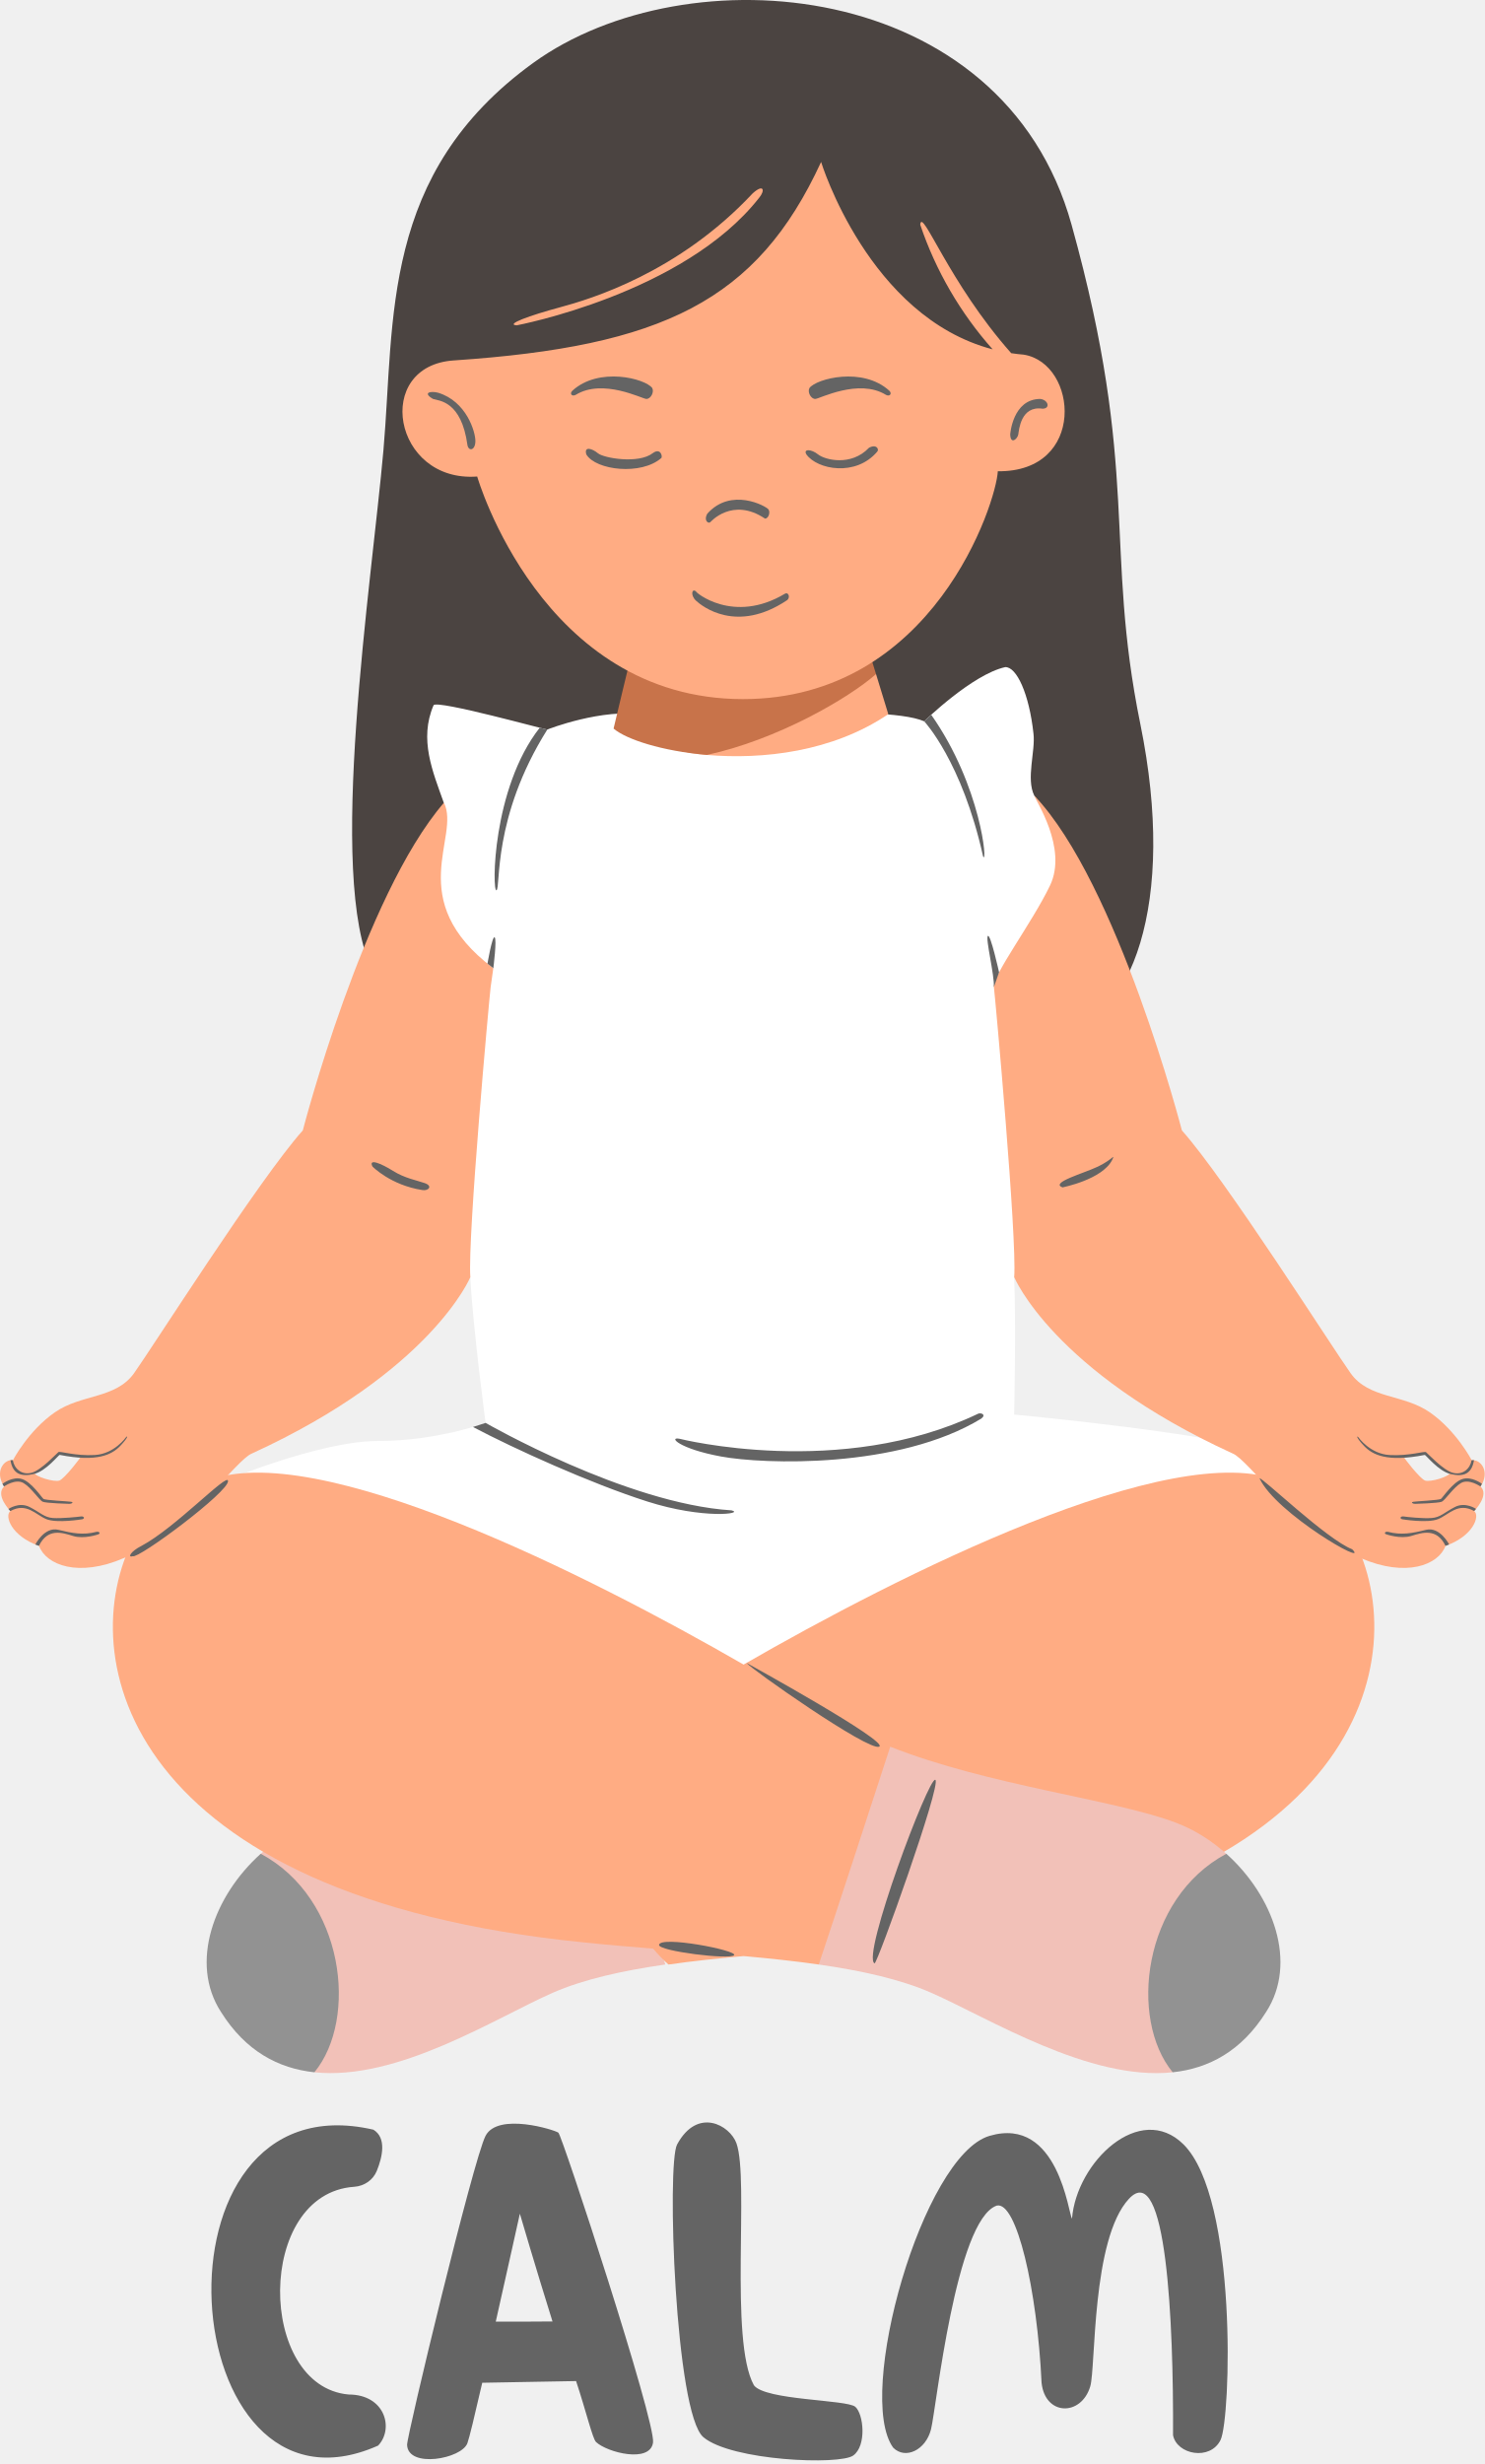
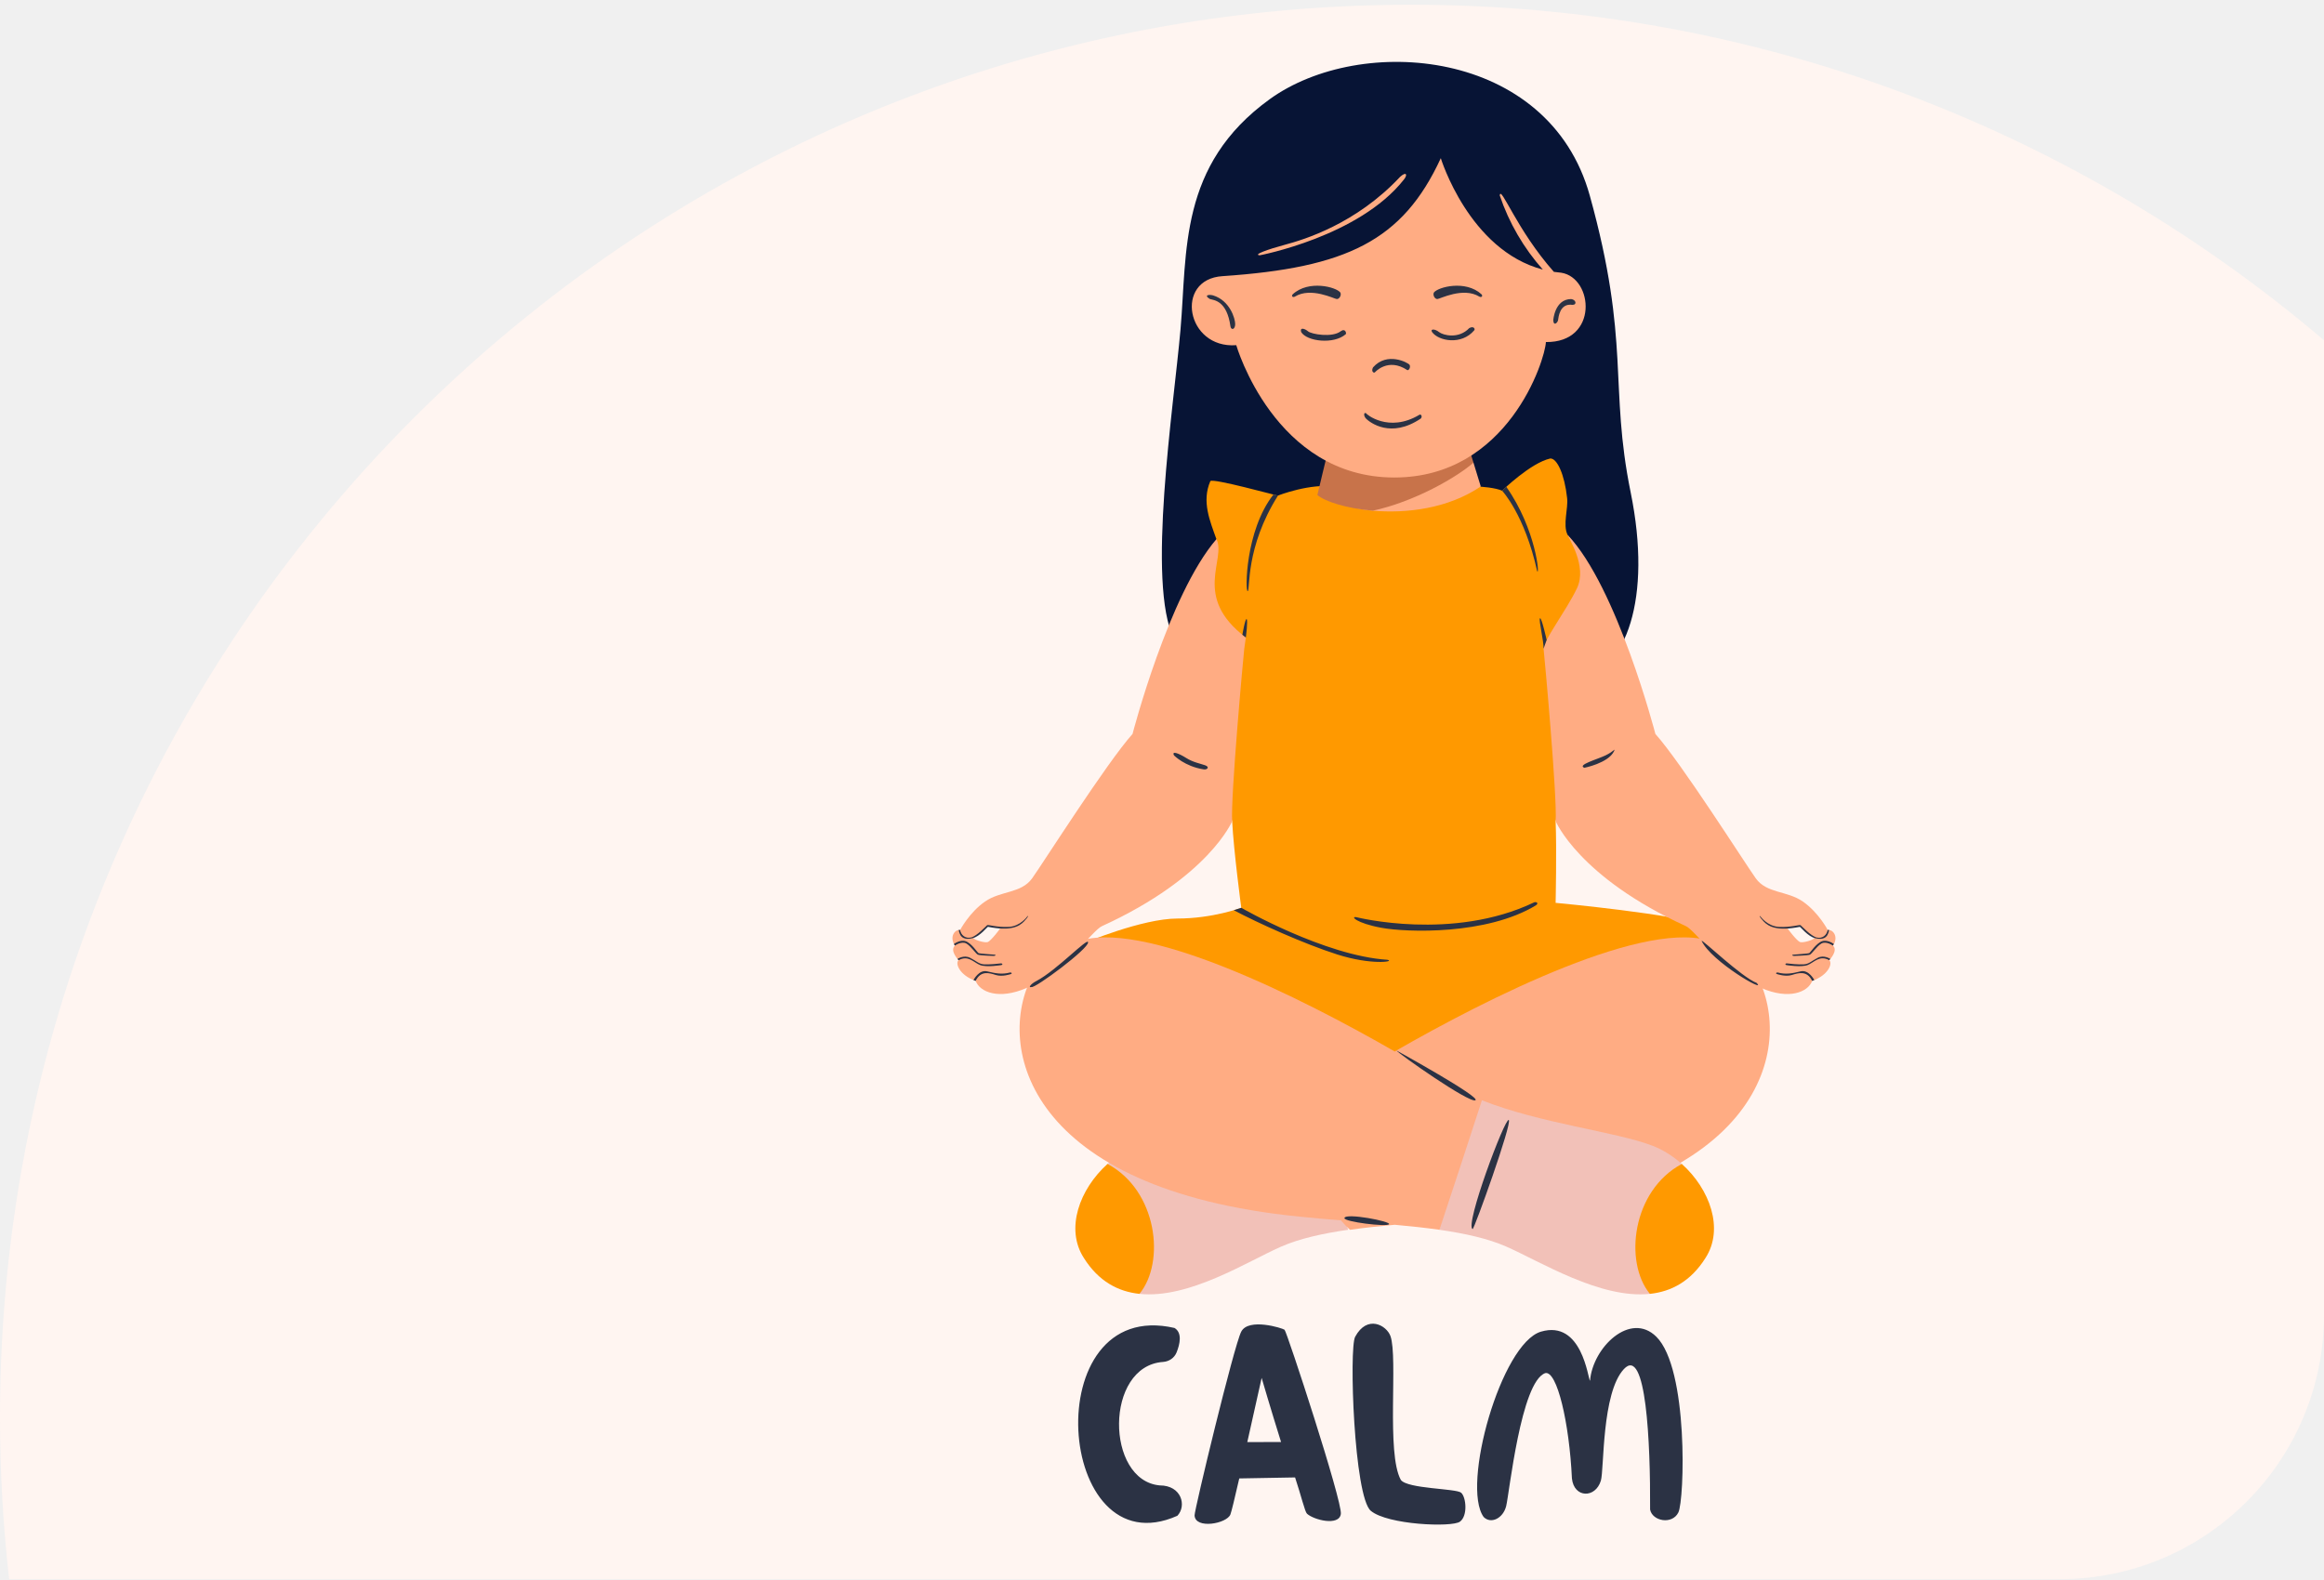
- <svg xmlns="http://www.w3.org/2000/svg" width="270" height="448" viewBox="0 0 270 448" fill="none">
-   <path d="M67.747 176.463C59.282 159.623 67.64 105.635 69.731 81.848C71.81 58.056 69.133 31.577 96.98 11.428C124.822 -8.721 182.359 -4.188 194.871 40.864C207.382 85.911 200.743 99.096 207.382 131.682C214.022 164.274 205.866 186.044 191.76 188.94" fill="#4B4441" />
-   <path d="M47.17 337.281C49.87 334.867 52.682 332.674 55.99 331.411C67.24 327.144 90.054 324.685 107.999 317.568C111.493 328.323 117.946 348.104 120.995 357.181C113.167 358.308 106.127 359.872 100.531 362.32C90.071 366.915 72.329 378.384 57.162 376.775C53.561 368.032 48.416 357.153 47.17 337.281Z" fill="#F2C1B8" />
-   <path d="M80.704 145.95C78.703 140.306 76.167 134.447 78.849 128.22C79.52 127.217 99.381 132.731 99.533 132.646C99.686 132.566 109.509 128.747 117.162 129.926C124.816 131.11 160.165 127.739 168.072 131.144C168.072 131.144 176.785 122.628 182.799 121.296C184.867 121.205 187.155 126.124 187.944 133.388C188.327 136.578 186.558 141.57 188.085 144.652C188.085 144.652 194.831 153.118 197.007 170.575C199.177 188.027 184.427 232.207 184.427 232.207C184.794 240.921 184.427 257.195 184.427 257.195C184.427 257.195 222.312 260.713 230.456 264.272C238.589 267.836 186.744 344.222 133.405 338.131C80.061 332.04 40.204 269.519 40.204 269.519C40.204 269.519 57.974 261.994 68.789 261.994C79.599 261.994 88.312 258.708 88.312 258.708C88.312 258.708 85.979 241.239 85.528 232.207C85.528 232.207 73.755 198.714 73.394 186.327C73.039 173.947 80.704 145.95 80.704 145.95Z" fill="white" />
-   <path d="M128.564 137.264C120.42 136.578 118.318 134.204 116.024 132.238C116.024 132.238 125.69 123.234 125.892 122.832L153.069 122.362L159.308 122.554L161.54 129.847C151.412 136.709 138.725 138.125 128.564 137.264ZM246.056 279.571L232.857 269.304C213.182 261.235 163.214 286.518 135.226 302.649C107.238 286.518 57.269 261.235 37.594 269.304L24.401 279.571C13.027 301.199 22.885 344.874 106.144 353.164C110.298 353.6 114.536 353.957 118.774 354.297C119.749 355.442 120.696 356.416 121.558 357.187C125.909 356.564 130.508 356.076 135.237 355.651C139.96 356.076 144.564 356.564 148.915 357.187C149.778 356.428 150.719 355.442 151.699 354.297C155.938 353.957 160.165 353.589 164.324 353.164C247.561 344.874 257.418 301.188 246.056 279.571Z" fill="#FFAC83" />
-   <path d="M213.26 376.78C198.1 378.389 179.811 366.921 169.362 362.331C163.766 359.872 156.726 358.308 148.898 357.186C151.947 348.115 158.4 328.334 161.894 317.58C179.845 324.691 202.665 327.144 213.903 331.422C217.211 332.674 220.311 334.641 223.005 337.054C221.771 356.92 216.873 368.032 213.26 376.78Z" fill="#F2C1B8" />
-   <path d="M57.174 376.78C50.642 376.083 44.69 372.967 40.193 365.822C34.399 356.903 38.88 344.698 47.418 337.049C62.646 345.18 65.171 367.074 57.174 376.78ZM213.261 376.78C219.793 376.083 225.75 372.967 230.242 365.822C236.036 356.903 231.561 344.698 223.017 337.049C207.788 345.18 205.263 367.074 213.261 376.78Z" fill="#929292" />
-   <path d="M114.767 119.409L154.128 117.205L157.138 117.035C157.324 117.114 157.51 117.199 157.69 117.279L158.152 118.797L159.308 122.565C154.286 126.991 141.295 134.515 128.553 137.258C120.409 136.567 113.877 134.436 111.583 132.47C111.588 132.476 114.57 119.812 114.767 119.409Z" fill="#C8734A" />
-   <path d="M181.457 85.684C181.198 91.271 169.802 127.11 135.102 127.11C98.462 127.11 86.779 86.642 86.779 86.642C71.421 87.781 67.792 66.453 82.58 65.53C120.375 62.969 137.638 54.804 149.321 29.447C149.321 29.447 157.938 57.603 180.516 63.518C174.677 56.951 170.157 49.2 167.35 40.853C167.626 37.527 172.513 51.387 183.897 64.215C184.641 64.329 185.391 64.419 186.163 64.481C196.043 66.068 197.627 85.866 181.457 85.684ZM268.081 274.732C269.208 275.599 267.929 279.299 262.874 281.067C261.6 284.54 255.722 286.875 247.426 283.277C235.618 278.171 227.029 265.394 224.166 264.272C191.512 249.336 184.438 232.207 184.438 232.207C184.957 224.988 181.006 181.63 180.747 179.483C180.476 177.33 187.685 167.811 190.954 160.994C194.217 154.172 188.231 145.44 188.096 144.664C203.296 160.609 214.934 205.536 214.934 205.536C222.847 214.376 242.28 245.013 245.628 249.693C248.975 254.368 255.203 253.438 260.028 256.793C264.852 260.142 267.642 265.502 267.642 265.502C269.248 265.275 271.051 267.547 269.248 270.278C270.922 271.871 268.081 274.732 268.081 274.732ZM263.668 267.763C263.668 267.763 262.13 267.128 261.262 266.289C260.4 265.445 259.627 264.346 259.182 264.284C258.748 264.221 255.248 264.822 255.248 264.822C255.22 264.98 258.218 268.845 259.148 269.185C260.073 269.536 263.691 268.46 263.668 267.763ZM89.71 176.038L89.225 179.483C88.96 181.642 85.009 225 85.534 232.207C85.534 232.207 78.46 249.336 45.812 264.272C42.937 265.383 34.354 278.171 22.546 283.277C14.245 286.875 8.372 284.54 7.098 281.067C2.043 279.299 0.763 275.599 1.891 274.732C1.891 274.732 -0.944 271.859 0.752 270.267C-1.051 267.542 0.752 265.269 2.353 265.49C2.353 265.49 5.148 260.13 9.973 256.787C14.797 253.438 21.019 254.362 24.372 249.682C27.72 245.001 47.153 214.37 55.066 205.531C55.066 205.531 66.106 162.898 80.732 145.95C83.826 152.172 73.202 163.595 89.71 176.038ZM14.707 264.822C14.707 264.822 11.213 264.221 10.773 264.284C10.339 264.346 9.561 265.439 8.693 266.289C7.825 267.128 6.287 267.763 6.287 267.763C6.27 268.46 9.894 269.536 10.807 269.185C11.737 268.845 14.724 264.98 14.707 264.822ZM93.971 59.15C93.971 59.15 124.354 53.427 138.049 35.969C139.204 34.575 138.855 33.374 136.882 35.153C123.373 49.602 107.401 54.379 101.838 55.874C96.276 57.37 91.801 59.008 93.971 59.15Z" fill="#FFAC83" />
-   <path d="M118.729 82.376C120.172 81.339 120.527 83.067 120.256 83.282C116.621 86.472 108.359 85.526 106.623 82.62C106.172 81.078 107.7 81.543 108.737 82.41C109.768 83.288 116.131 84.41 118.729 82.376ZM159.877 317.58C161.878 316.73 135.75 302.344 135.75 302.344C136.465 303.364 157.876 318.43 159.877 317.58ZM78.742 72.534C79.875 72.891 83.905 72.891 85.009 80.937C85.229 82.11 86.435 81.911 86.452 80.211C86.469 78.511 84.829 72.976 79.678 71.406C78.308 71.049 76.775 71.389 78.742 72.534ZM117.669 272.987C127.966 276.279 135.518 275.208 133.022 274.608C113.831 273.401 88.312 258.708 88.312 258.708L86.013 259.451C93.497 263.406 107.373 269.695 117.669 272.987ZM90.284 161.862C91.107 161.482 89.467 148.637 99.533 132.647L98.147 132.318C89.479 143.35 89.467 162.235 90.284 161.862ZM131.139 264.822C138.838 266.245 163.366 267.111 178.459 257.921C179.417 257.173 178.363 256.816 177.878 257.037C152.9 268.998 123.593 261.598 123.593 261.598C121.485 261.179 123.446 263.406 131.139 264.822ZM89.946 170.423C89.496 170.163 88.65 175.211 88.65 175.211L89.715 176.038C89.71 176.038 90.403 170.684 89.946 170.423ZM104.696 71.791C109.633 68.749 116.813 72.528 117.534 72.534C118.346 72.551 119.011 71.281 118.605 70.539C117.337 68.839 108.906 66.612 104.064 71.06C103.529 71.616 104.036 72.148 104.696 71.791ZM143.183 109.092C143.769 108.548 143.335 107.608 142.772 107.931C133.32 113.602 126.338 107.579 126.586 107.545C125.83 106.882 125.498 108.225 126.586 109.228C127.673 110.225 133.974 115.291 143.183 109.092ZM180.736 179.483L181.688 176.786C181.688 176.786 180.121 169.726 179.648 170.174C179.18 170.621 180.871 177.274 180.736 179.483ZM169.345 129.955L168.066 131.145C168.066 131.145 174.942 138.426 178.78 155.714C179.642 157.521 178.464 142.902 169.345 129.955ZM193.213 215.889C193.213 215.889 200.456 214.478 202.254 210.897C202.84 209.628 202.299 210.846 199.672 212.104C197.046 213.356 190.914 215.016 193.213 215.889ZM185.177 79.004C185.312 78.222 185.611 73.707 189.606 74.313C191.066 74.273 190.632 72.704 189.173 72.534C184.145 72.562 183.711 78.959 183.711 79.004C183.79 80.937 185.041 79.775 185.177 79.004ZM148.273 72.534C148.994 72.528 156.174 68.743 161.111 71.791C161.771 72.148 162.278 71.616 161.748 71.06C156.896 66.612 148.459 68.851 147.207 70.539C146.796 71.281 147.461 72.551 148.273 72.534ZM129.178 94.938C129.178 94.938 133.168 90.303 139.125 94.292C139.74 94.292 140.129 93.187 139.757 92.632C139.34 92.02 132.932 88.524 128.603 93.425C127.921 94.694 128.846 95.266 129.178 94.938ZM159.55 82.093C159.894 81.707 159.42 80.67 158.028 81.413C154.76 84.852 150.008 83.611 148.769 82.62C147.534 81.622 146.013 81.588 146.655 82.636C148.639 85.385 155.639 86.733 159.55 82.093ZM264.576 274.002C262.642 274.993 261.938 275.9 260.337 276.002C258.737 276.121 255.789 275.809 255.259 275.718C254.724 275.639 254.448 276.058 254.989 276.228C254.989 276.228 259.571 276.999 261.532 276.2C263.488 275.407 265.128 273.095 268.087 274.733L268.425 274.347C268.425 274.347 266.497 273.01 264.576 274.002ZM170.101 323.609C168.973 322.799 156.574 355.839 159.048 356.972C159.494 357.17 171.239 324.425 170.101 323.609ZM265.934 268.919C264.221 269.474 262.366 272.273 262.056 272.523C261.746 272.772 257.587 272.953 257.035 273.05C256.482 273.152 256.911 273.429 257.328 273.429C257.474 273.429 261.515 273.31 262.163 273.05C262.812 272.795 264.243 270.494 265.686 269.644C267.134 268.794 269.22 270.268 269.22 270.268L269.501 269.786C269.501 269.786 267.642 268.364 265.934 268.919ZM133.501 355.487C134.228 354.62 120.02 351.889 119.851 353.618C119.743 354.756 132.768 356.354 133.501 355.487ZM76.815 216.376C77.88 216.569 78.77 215.657 77.26 215.118C75.744 214.586 73.602 214.229 71.466 212.886C69.33 211.543 66.918 210.551 67.746 212.104C67.746 212.098 71.021 215.481 76.815 216.376ZM229.058 268.794C231.989 275.163 249.257 285.085 245.904 281.685C241.305 279.923 229.362 268.426 229.058 268.794ZM259.334 278.149C256.798 278.778 254.82 279.146 252.436 278.518C251.878 278.404 251.624 278.824 252.098 278.965C252.098 278.965 254.651 279.877 256.663 279.26C258.675 278.642 261.284 277.787 262.874 281.062L263.533 280.807C263.533 280.818 261.87 277.532 259.334 278.149ZM259.092 264.533C259.272 264.482 261.549 267.485 263.809 268.012C266.08 268.545 267.642 268.058 268.053 265.491H267.619C267.36 267.021 266.018 268.239 264.237 267.791C262.457 267.344 259.627 264.239 259.323 264.023C259.019 263.808 256.263 264.749 252.701 264.55C249.15 264.346 247.042 261.343 247.042 261.343C246.721 260.964 246.518 261.27 248.051 262.89C249.578 264.505 252.233 265.888 259.092 264.533ZM4.269 269.644C5.717 270.494 7.143 272.795 7.791 273.05C8.44 273.31 12.48 273.429 12.627 273.429C13.044 273.429 13.472 273.152 12.92 273.05C12.368 272.953 8.208 272.783 7.898 272.523C7.588 272.273 5.734 269.474 4.021 268.919C2.302 268.364 0.442 269.786 0.442 269.786L0.724 270.268C0.735 270.268 2.821 268.794 4.269 269.644ZM14.972 276.228C15.518 276.058 15.242 275.639 14.707 275.718C14.171 275.798 11.229 276.109 9.623 276.002C8.022 275.888 7.318 274.982 5.39 274.002C3.457 273.01 1.536 274.359 1.536 274.359L1.874 274.744C4.838 273.106 6.473 275.412 8.434 276.211C10.39 276.999 14.972 276.228 14.972 276.228ZM17.519 278.518C15.124 279.146 13.157 278.767 10.621 278.149C8.084 277.526 6.422 280.818 6.422 280.818L7.081 281.067C8.671 277.792 11.28 278.642 13.292 279.271C15.304 279.889 17.857 278.977 17.857 278.977C18.331 278.824 18.088 278.404 17.519 278.518ZM22.901 261.332C22.901 261.332 20.794 264.346 17.243 264.545C13.692 264.749 10.925 263.802 10.621 264.018C10.322 264.233 7.498 267.332 5.712 267.78C3.92 268.228 2.584 267.015 2.33 265.485H1.902C2.313 268.052 3.874 268.534 6.146 268.007C8.417 267.48 10.683 264.471 10.863 264.528C17.722 265.876 20.36 264.482 21.887 262.873C23.42 261.258 23.223 260.958 22.901 261.332ZM41.466 269.259C41.455 267.638 31.907 277.787 25.731 281.067C23.775 282.053 23.116 283.249 24.13 282.949C25.189 283.481 41.714 271.18 41.466 269.259ZM194.949 403.373C194.324 402.8 192.537 384.634 179.952 388.34C167.773 391.927 155.509 435.511 162.43 445.031C164.639 447.246 168.359 445.484 169.312 441.682C170.264 437.88 173.803 403.639 181.254 401.021C184.855 400.143 188.615 416.212 189.415 433.228C190.052 439.285 196.629 439.364 198.269 433.891C199.289 430.451 198.483 407.129 205.297 399.792C212.116 392.459 213.43 422.167 213.322 442.758C214.01 446.3 220.063 447.456 221.957 443.648C223.85 439.846 225.107 399.684 215.222 389.887C207.292 382.045 195.778 393.111 194.949 403.373ZM101.545 387.762C102.227 388.278 119.27 440.294 118.757 444.096C118.239 447.898 110.467 445.926 108.404 444.016C107.756 443.416 106.606 438.463 104.763 432.922L87.698 433.228C86.21 439.699 85.347 443.257 84.998 444.215C83.967 447.07 74.2 448.85 74.031 444.526C73.963 442.934 86.069 392.652 88.301 388.334C90.544 384.028 100.858 387.241 101.545 387.762ZM100.474 422.082C97.448 412.427 94.54 402.489 94.54 402.489C94.54 402.489 92.375 412.263 90.155 422.116C93.097 422.133 97.414 422.105 100.474 422.082ZM137.097 433.681C132.593 425.482 136.279 396.284 133.929 389.694C132.751 386.408 126.845 383.037 123.131 389.91C121.226 393.434 122.776 438.826 127.921 443.132C133.067 447.433 152.702 448.238 155.171 446.453C157.634 444.662 157.053 438.928 155.543 437.602C154.021 436.276 139.142 436.446 137.097 433.681ZM63.395 435.364C46.753 433.879 46.476 398.817 64.41 397.599C66.23 397.474 67.853 396.386 68.535 394.675C69.55 392.153 70.333 388.697 67.899 387.213C25.623 377.489 31.474 461.247 68.766 444.651C71.669 441.603 70.074 435.364 63.395 435.364Z" fill="#646464" />
+ <svg xmlns="http://www.w3.org/2000/svg" width="334" height="227" viewBox="0 0 334 227" fill="none">
+   <path fill-rule="evenodd" clip-rule="evenodd" d="M334 48.913V189C334 209.987 316.987 227 296 227H1.317C0.447 219.364 0 211.599 0 203.73C0 91.59 90.79 0.683 202.786 0.683C252.826 0.683 298.633 18.831 334 48.913Z" fill="#FFF5F1" />
+   <path d="M168.727 91.836C164.748 83.921 168.677 58.546 169.66 47.366C170.637 36.183 169.379 23.738 182.467 14.268C195.553 4.797 222.597 6.928 228.477 28.103C234.358 49.276 231.238 55.473 234.358 70.789C237.479 86.108 233.645 96.34 227.015 97.701" fill="#071435" />
+   <path d="M159.056 167.423C160.325 166.289 161.646 165.258 163.201 164.664C168.489 162.659 179.212 161.503 187.646 158.158C189.288 163.213 192.321 172.51 193.755 176.777C190.075 177.307 186.767 178.042 184.136 179.192C179.22 181.352 170.881 186.742 163.752 185.986C162.06 181.877 159.641 176.763 159.056 167.423Z" fill="#F2C1B8" />
+   <path d="M174.817 77.495C173.877 74.842 172.685 72.089 173.946 69.162C174.261 68.69 183.596 71.282 183.667 71.242C183.739 71.204 188.356 69.409 191.953 69.963C195.551 70.52 212.165 68.935 215.881 70.536C215.881 70.536 219.977 66.533 222.803 65.907C223.775 65.865 224.851 68.176 225.222 71.591C225.402 73.09 224.57 75.436 225.288 76.885C225.288 76.885 228.459 80.864 229.481 89.069C230.501 97.272 223.569 118.037 223.569 118.037C223.741 122.133 223.569 129.782 223.569 129.782C223.569 129.782 241.375 131.435 245.203 133.108C249.025 134.783 224.657 170.686 199.588 167.823C174.515 164.96 155.782 135.574 155.782 135.574C155.782 135.574 164.134 132.037 169.217 132.037C174.298 132.037 178.393 130.493 178.393 130.493C178.393 130.493 177.296 122.282 177.085 118.037C177.085 118.037 171.551 102.295 171.381 96.473C171.214 90.654 174.817 77.495 174.817 77.495Z" fill="#FF9900" />
+   <path d="M197.312 73.412C193.484 73.09 192.496 71.974 191.418 71.05C191.418 71.05 195.961 66.818 196.057 66.629L208.83 66.408L211.762 66.498L212.811 69.926C208.051 73.151 202.088 73.817 197.312 73.412ZM252.535 140.298L246.331 135.473C237.084 131.68 213.598 143.563 200.443 151.146C187.288 143.563 163.803 131.68 154.555 135.473L148.354 140.298C143.008 150.464 147.641 170.992 186.775 174.888C188.727 175.093 190.719 175.261 192.711 175.421C193.169 175.959 193.614 176.417 194.019 176.779C196.064 176.486 198.226 176.257 200.449 176.057C202.668 176.257 204.833 176.486 206.878 176.779C207.283 176.422 207.725 175.959 208.186 175.421C210.178 175.261 212.165 175.088 214.12 174.888C253.242 170.992 257.876 150.458 252.535 140.298Z" fill="#FFAC83" />
+   <path d="M237.121 185.988C229.995 186.745 221.399 181.355 216.488 179.197C213.858 178.041 210.549 177.306 206.87 176.779C208.303 172.515 211.336 163.218 212.978 158.163C221.415 161.506 232.141 162.659 237.423 164.67C238.978 165.258 240.435 166.182 241.701 167.317C241.121 176.654 238.819 181.877 237.121 185.988Z" fill="#F2C1B8" />
+   <path d="M163.758 185.989C160.688 185.661 157.89 184.196 155.776 180.838C153.053 176.646 155.159 170.91 159.172 167.314C166.33 171.136 167.517 181.427 163.758 185.989ZM237.121 185.989C240.191 185.661 242.991 184.196 245.102 180.838C247.825 176.646 245.722 170.91 241.706 167.314C234.549 171.136 233.362 181.427 237.121 185.989Z" fill="#FF9900" />
+   <path d="M190.827 65.02L209.328 63.984L210.742 63.904C210.83 63.942 210.917 63.982 211.002 64.019L211.219 64.733L211.762 66.504C209.402 68.584 203.296 72.121 197.307 73.409C193.479 73.085 190.409 72.083 189.331 71.159C189.333 71.162 190.735 65.21 190.827 65.02Z" fill="#C8734A" />
+   <path d="M222.173 49.169C222.051 51.795 216.695 68.64 200.385 68.64C183.164 68.64 177.673 49.619 177.673 49.619C170.454 50.154 168.748 40.13 175.699 39.696C193.463 38.492 201.577 34.654 207.068 22.737C207.068 22.737 211.119 35.97 221.73 38.75C218.986 35.664 216.862 32.02 215.542 28.098C215.672 26.534 217.969 33.048 223.32 39.078C223.669 39.131 224.022 39.174 224.385 39.203C229.028 39.949 229.773 49.254 222.173 49.169ZM262.887 138.024C263.417 138.431 262.816 140.171 260.44 141.001C259.841 142.634 257.078 143.731 253.179 142.04C247.629 139.641 243.592 133.635 242.247 133.108C226.898 126.088 223.574 118.037 223.574 118.037C223.818 114.644 221.961 94.265 221.839 93.256C221.712 92.243 225.1 87.769 226.636 84.566C228.17 81.359 225.357 77.255 225.293 76.89C232.438 84.384 237.908 105.501 237.908 105.501C241.627 109.656 250.76 124.056 252.334 126.255C253.907 128.452 256.835 128.016 259.102 129.592C261.37 131.166 262.681 133.686 262.681 133.686C263.436 133.579 264.283 134.647 263.436 135.931C264.222 136.679 262.887 138.024 262.887 138.024ZM260.813 134.748C260.813 134.748 260.09 134.45 259.682 134.056C259.277 133.659 258.914 133.142 258.705 133.113C258.501 133.084 256.856 133.366 256.856 133.366C256.842 133.441 258.252 135.257 258.689 135.417C259.123 135.582 260.824 135.076 260.813 134.748ZM179.05 91.636L178.822 93.256C178.698 94.27 176.841 114.649 177.087 118.037C177.087 118.037 173.763 126.088 158.417 133.108C157.066 133.63 153.032 139.641 147.482 142.04C143.58 143.731 140.82 142.634 140.222 141.001C137.845 140.171 137.244 138.431 137.774 138.024C137.774 138.024 136.441 136.674 137.239 135.925C136.391 134.644 137.239 133.576 137.991 133.68C137.991 133.68 139.305 131.161 141.573 129.59C143.84 128.016 146.765 128.45 148.341 126.25C149.914 124.05 159.048 109.653 162.767 105.498C162.767 105.498 167.956 85.46 174.83 77.495C176.285 80.419 171.291 85.788 179.05 91.636ZM143.798 133.366C143.798 133.366 142.155 133.084 141.949 133.113C141.745 133.142 141.379 133.656 140.971 134.056C140.563 134.45 139.84 134.748 139.84 134.748C139.832 135.076 141.535 135.582 141.965 135.417C142.402 135.257 143.806 133.441 143.798 133.366ZM181.053 36.697C181.053 36.697 195.333 34.007 201.77 25.802C202.313 25.147 202.149 24.582 201.222 25.418C194.872 32.21 187.365 34.455 184.751 35.158C182.136 35.861 180.033 36.63 181.053 36.697Z" fill="#FFAC83" />
+   <path d="M192.69 47.614C193.368 47.126 193.535 47.939 193.408 48.04C191.699 49.539 187.816 49.094 187 47.728C186.788 47.004 187.506 47.222 187.993 47.63C188.478 48.042 191.469 48.57 192.69 47.614ZM212.03 158.163C212.97 157.764 200.69 151.002 200.69 151.002C201.026 151.481 211.089 158.563 212.03 158.163ZM173.895 42.988C174.428 43.156 176.322 43.156 176.841 46.937C176.944 47.489 177.511 47.395 177.519 46.596C177.527 45.797 176.756 43.195 174.335 42.458C173.691 42.29 172.971 42.45 173.895 42.988ZM192.192 137.204C197.031 138.751 200.581 138.248 199.408 137.966C190.388 137.398 178.393 130.493 178.393 130.493L177.312 130.841C180.83 132.7 187.352 135.657 192.192 137.204ZM179.32 84.973C179.707 84.795 178.936 78.757 183.667 71.242L183.016 71.087C178.942 76.272 178.936 85.149 179.32 84.973ZM198.523 133.366C202.141 134.035 213.67 134.442 220.764 130.122C221.214 129.771 220.718 129.603 220.491 129.707C208.75 135.329 194.976 131.851 194.976 131.851C193.985 131.654 194.907 132.7 198.523 133.366ZM179.161 88.997C178.95 88.875 178.552 91.248 178.552 91.248L179.053 91.636C179.05 91.636 179.376 89.12 179.161 88.997ZM186.094 42.639C188.414 41.209 191.789 42.985 192.128 42.988C192.51 42.996 192.822 42.399 192.631 42.05C192.035 41.251 188.073 40.205 185.797 42.295C185.545 42.556 185.784 42.807 186.094 42.639ZM204.184 60.171C204.459 59.915 204.255 59.473 203.99 59.625C199.548 62.291 196.266 59.46 196.382 59.444C196.027 59.132 195.871 59.763 196.382 60.235C196.894 60.703 199.855 63.084 204.184 60.171ZM221.834 93.256L222.281 91.988C222.281 91.988 221.545 88.67 221.322 88.88C221.103 89.09 221.897 92.217 221.834 93.256ZM216.48 69.977L215.879 70.536C215.879 70.536 219.111 73.958 220.915 82.084C221.32 82.933 220.766 76.062 216.48 69.977ZM227.699 110.367C227.699 110.367 231.102 109.704 231.947 108.02C232.223 107.424 231.969 107.997 230.734 108.588C229.5 109.176 226.618 109.957 227.699 110.367ZM223.921 46.029C223.985 45.662 224.125 43.539 226.003 43.824C226.689 43.805 226.485 43.068 225.799 42.988C223.436 43.001 223.232 46.008 223.232 46.029C223.269 46.937 223.858 46.391 223.921 46.029ZM206.576 42.988C206.915 42.985 210.289 41.206 212.61 42.639C212.92 42.807 213.158 42.556 212.909 42.295C210.629 40.205 206.663 41.257 206.075 42.05C205.882 42.399 206.194 42.996 206.576 42.988ZM197.601 53.518C197.601 53.518 199.476 51.34 202.276 53.214C202.565 53.214 202.748 52.695 202.573 52.434C202.377 52.147 199.365 50.503 197.331 52.807C197.01 53.404 197.445 53.672 197.601 53.518ZM211.876 47.48C212.038 47.299 211.815 46.812 211.161 47.161C209.625 48.778 207.392 48.194 206.809 47.728C206.229 47.26 205.513 47.243 205.815 47.736C206.748 49.028 210.038 49.662 211.876 47.48ZM261.24 137.681C260.331 138.147 260 138.573 259.248 138.621C258.495 138.677 257.11 138.53 256.861 138.488C256.609 138.45 256.48 138.647 256.734 138.727C256.734 138.727 258.887 139.089 259.809 138.714C260.729 138.341 261.499 137.254 262.89 138.024L263.049 137.843C263.049 137.843 262.143 137.215 261.24 137.681ZM216.835 160.997C216.305 160.616 210.478 176.145 211.64 176.678C211.85 176.771 217.37 161.38 216.835 160.997ZM261.878 135.292C261.073 135.553 260.201 136.868 260.056 136.986C259.91 137.103 257.955 137.188 257.695 137.233C257.436 137.281 257.637 137.412 257.833 137.412C257.902 137.412 259.801 137.356 260.106 137.233C260.411 137.113 261.083 136.032 261.762 135.633C262.442 135.233 263.423 135.926 263.423 135.926L263.555 135.699C263.555 135.699 262.681 135.031 261.878 135.292ZM199.633 175.98C199.974 175.573 193.296 174.289 193.217 175.101C193.167 175.637 199.288 176.388 199.633 175.98ZM172.989 110.596C173.49 110.686 173.909 110.258 173.199 110.005C172.486 109.754 171.479 109.586 170.475 108.955C169.472 108.324 168.338 107.858 168.727 108.588C168.727 108.585 170.266 110.175 172.989 110.596ZM244.546 135.233C245.923 138.227 254.04 142.89 252.464 141.292C250.302 140.464 244.689 135.06 244.546 135.233ZM258.776 139.63C257.584 139.926 256.654 140.099 255.534 139.803C255.272 139.75 255.152 139.947 255.375 140.014C255.375 140.014 256.575 140.442 257.521 140.152C258.466 139.862 259.693 139.46 260.44 140.999L260.75 140.879C260.75 140.884 259.968 139.34 258.776 139.63ZM258.662 133.23C258.747 133.206 259.817 134.618 260.88 134.866C261.947 135.116 262.681 134.887 262.874 133.68H262.67C262.548 134.4 261.918 134.972 261.081 134.762C260.244 134.551 258.914 133.092 258.771 132.991C258.628 132.889 257.333 133.332 255.658 133.238C253.99 133.143 252.999 131.731 252.999 131.731C252.848 131.553 252.752 131.696 253.473 132.458C254.191 133.217 255.439 133.867 258.662 133.23ZM138.892 135.633C139.573 136.032 140.243 137.113 140.547 137.233C140.852 137.356 142.751 137.412 142.82 137.412C143.016 137.412 143.218 137.281 142.958 137.233C142.698 137.188 140.743 137.108 140.598 136.986C140.452 136.868 139.581 135.553 138.775 135.292C137.967 135.031 137.093 135.699 137.093 135.699L137.226 135.926C137.231 135.926 138.211 135.233 138.892 135.633ZM143.922 138.727C144.179 138.647 144.049 138.45 143.798 138.488C143.546 138.525 142.163 138.671 141.408 138.621C140.656 138.567 140.325 138.141 139.419 137.681C138.51 137.215 137.607 137.848 137.607 137.848L137.766 138.029C139.159 137.26 139.928 138.344 140.849 138.719C141.769 139.089 143.922 138.727 143.922 138.727ZM145.12 139.803C143.994 140.099 143.069 139.92 141.877 139.63C140.685 139.337 139.904 140.884 139.904 140.884L140.214 141.002C140.961 139.462 142.187 139.862 143.133 140.157C144.078 140.448 145.278 140.019 145.278 140.019C145.501 139.947 145.387 139.75 145.12 139.803ZM147.649 131.726C147.649 131.726 146.659 133.143 144.99 133.236C143.321 133.332 142.02 132.887 141.877 132.988C141.737 133.089 140.41 134.546 139.57 134.756C138.728 134.967 138.1 134.397 137.981 133.678H137.779C137.973 134.884 138.706 135.111 139.774 134.863C140.841 134.615 141.906 133.201 141.991 133.228C145.215 133.862 146.455 133.206 147.172 132.45C147.893 131.691 147.8 131.55 147.649 131.726ZM156.375 135.451C156.37 134.69 151.882 139.46 148.979 141.002C148.06 141.465 147.75 142.027 148.227 141.886C148.725 142.136 156.492 136.354 156.375 135.451ZM228.514 198.487C228.22 198.218 227.381 189.68 221.465 191.421C215.741 193.107 209.977 213.593 213.23 218.067C214.268 219.108 216.017 218.28 216.464 216.493C216.912 214.706 218.575 198.612 222.077 197.382C223.77 196.969 225.537 204.522 225.913 212.519C226.212 215.366 229.304 215.404 230.075 212.831C230.554 211.214 230.175 200.253 233.378 196.804C236.583 193.358 237.2 207.321 237.15 216.999C237.473 218.663 240.318 219.207 241.208 217.417C242.098 215.63 242.689 196.753 238.043 192.148C234.316 188.463 228.904 193.664 228.514 198.487ZM184.613 191.15C184.934 191.392 192.944 215.84 192.703 217.627C192.459 219.414 188.806 218.488 187.837 217.59C187.532 217.308 186.992 214.98 186.126 212.376L178.104 212.519C177.405 215.561 177 217.233 176.836 217.683C176.351 219.026 171.76 219.862 171.681 217.83C171.649 217.081 177.339 193.448 178.388 191.419C179.442 189.395 184.29 190.905 184.613 191.15ZM184.11 207.281C182.687 202.743 181.32 198.071 181.32 198.071C181.32 198.071 180.303 202.665 179.259 207.297C180.642 207.305 182.671 207.291 184.11 207.281ZM201.323 212.732C199.206 208.879 200.939 195.155 199.834 192.058C199.28 190.513 196.504 188.929 194.759 192.159C193.863 193.816 194.592 215.151 197.01 217.175C199.429 219.196 208.658 219.574 209.818 218.735C210.976 217.894 210.703 215.198 209.993 214.575C209.278 213.952 202.284 214.032 201.323 212.732ZM166.682 213.523C158.86 212.826 158.73 196.346 167.159 195.773C168.015 195.714 168.777 195.203 169.098 194.399C169.575 193.214 169.943 191.589 168.799 190.891C148.929 186.321 151.678 225.689 169.207 217.888C170.571 216.456 169.821 213.523 166.682 213.523Z" fill="#2B3244" />
</svg>
